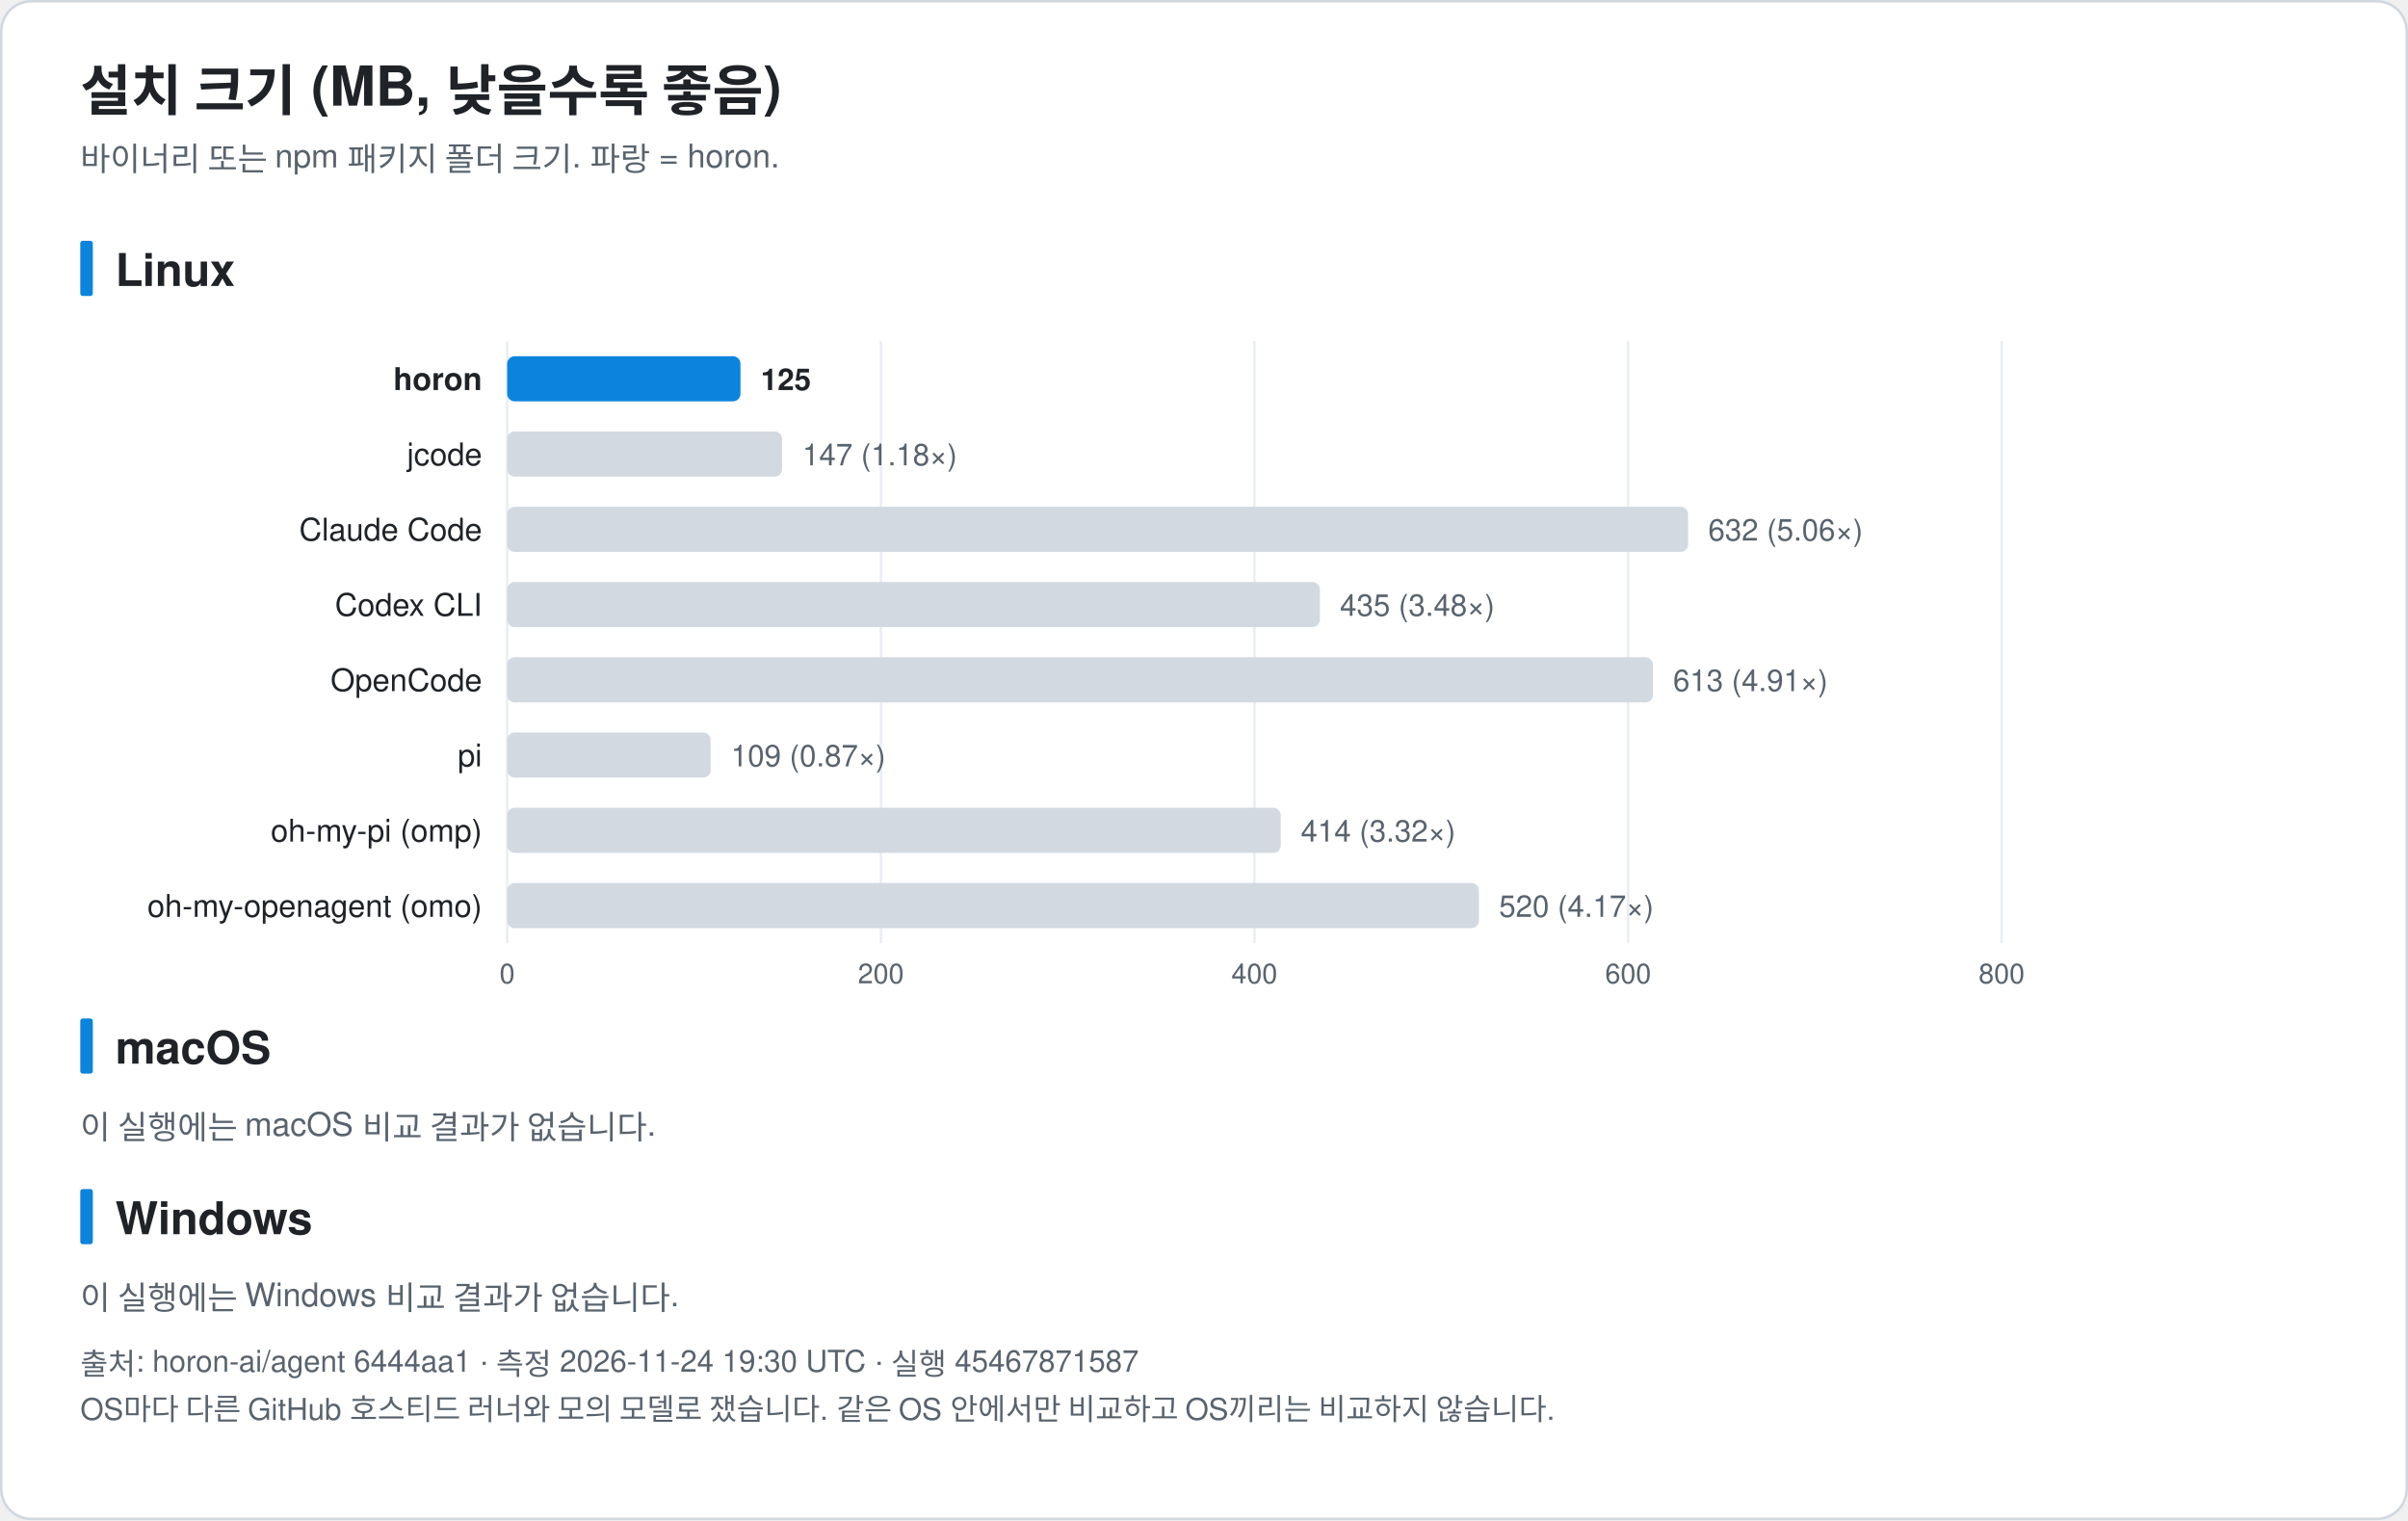
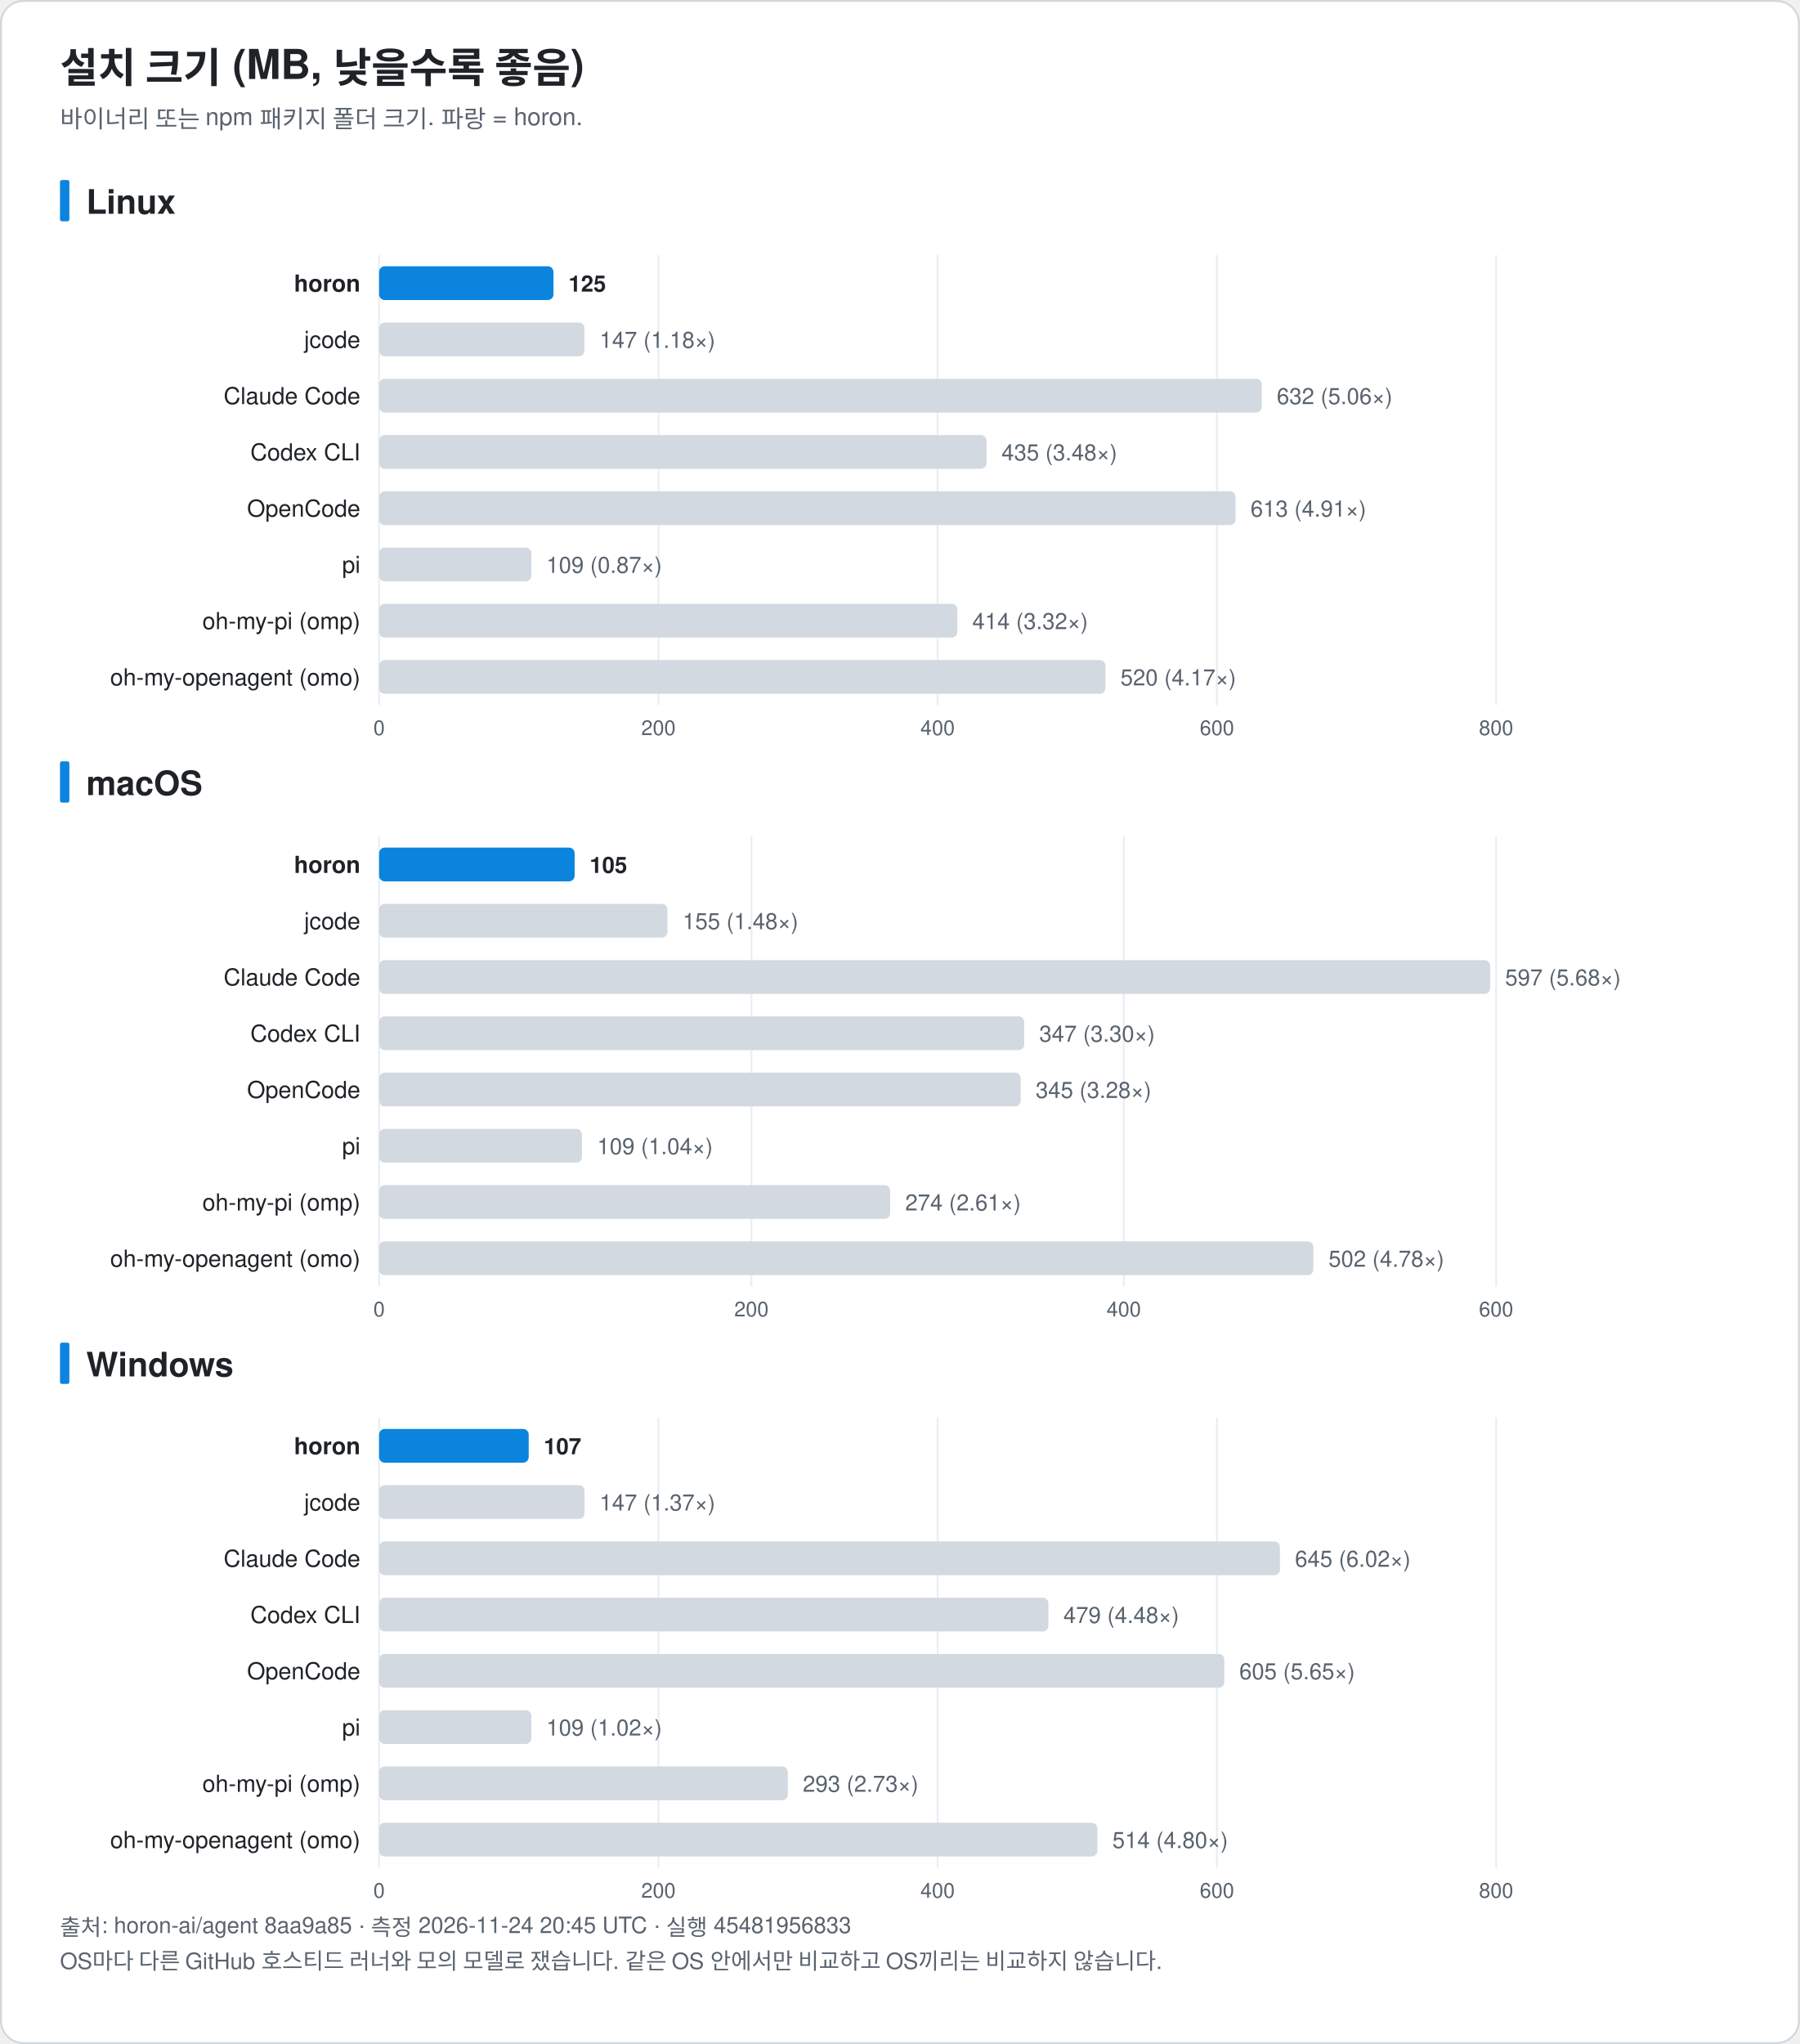
- <svg xmlns="http://www.w3.org/2000/svg" width="960" height="606" viewBox="0 0 960 606" font-family="-apple-system, BlinkMacSystemFont, 'Segoe UI', 'Noto Sans KR', 'Apple SD Gothic Neo', Helvetica, Arial, sans-serif" role="img">
-   <rect x="0.5" y="0.5" width="959" height="605" rx="12" fill="#ffffff" stroke="#d0d7de" />
+ <svg xmlns="http://www.w3.org/2000/svg" width="960" height="1090" viewBox="0 0 960 1090" font-family="-apple-system, BlinkMacSystemFont, 'Segoe UI', 'Noto Sans KR', 'Apple SD Gothic Neo', Helvetica, Arial, sans-serif" role="img">
+   <rect x="0.5" y="0.5" width="959" height="1089" rx="12" fill="#ffffff" stroke="#d0d7de" />
  <text x="32.0" y="44.0" font-size="22" fill="#1f2328" text-anchor="start" font-weight="bold">설치 크기 (MB, 낮을수록 좋음)</text>
  <text x="32.0" y="68.0" font-size="13" fill="#59636e" text-anchor="start" font-weight="normal">바이너리 또는 npm 패키지 폴더 크기. 파랑 = horon.</text>
  <rect x="32" y="96.0" width="5" height="22" rx="1" fill="#0b84de" />
  <text x="46.0" y="114.0" font-size="18" fill="#1f2328" text-anchor="start" font-weight="bold">Linux</text>
  <line x1="202.2" y1="136.0" x2="202.2" y2="376.0" stroke="#eaeef2" />
  <text x="202.2" y="392.0" font-size="11" fill="#59636e" text-anchor="middle" font-weight="normal">0</text>
  <line x1="351.2" y1="136.0" x2="351.2" y2="376.0" stroke="#eaeef2" />
  <text x="351.2" y="392.0" font-size="11" fill="#59636e" text-anchor="middle" font-weight="normal">200</text>
  <line x1="500.1" y1="136.0" x2="500.1" y2="376.0" stroke="#eaeef2" />
  <text x="500.1" y="392.0" font-size="11" fill="#59636e" text-anchor="middle" font-weight="normal">400</text>
  <line x1="649.1" y1="136.0" x2="649.1" y2="376.0" stroke="#eaeef2" />
  <text x="649.1" y="392.0" font-size="11" fill="#59636e" text-anchor="middle" font-weight="normal">600</text>
  <line x1="798.0" y1="136.0" x2="798.0" y2="376.0" stroke="#eaeef2" />
  <text x="798.0" y="392.0" font-size="11" fill="#59636e" text-anchor="middle" font-weight="normal">800</text>
  <text x="192.2" y="155.5" font-size="12.5" fill="#1f2328" text-anchor="end" font-weight="bold">horon</text>
  <rect x="202.2" y="142.0" width="93.0" height="18" rx="3" fill="#0b84de" />
-   <text x="303.3" y="155.5" font-size="12" fill="#1f2328" text-anchor="start" font-weight="bold">125</text>
+   <text x="303.2" y="155.5" font-size="12" fill="#1f2328" text-anchor="start" font-weight="bold">125</text>
  <text x="192.2" y="185.5" font-size="12.5" fill="#1f2328" text-anchor="end" font-weight="normal">jcode</text>
-   <rect x="202.2" y="172.0" width="109.6" height="18" rx="3" fill="#d3d9e1" />
-   <text x="319.9" y="185.5" font-size="12" fill="#59636e" text-anchor="start" font-weight="normal">147 (1.18×)</text>
+   <rect x="202.2" y="172.0" width="109.5" height="18" rx="3" fill="#d3d9e1" />
+   <text x="319.8" y="185.5" font-size="12" fill="#59636e" text-anchor="start" font-weight="normal">147 (1.18×)</text>
  <text x="192.2" y="215.5" font-size="12.5" fill="#1f2328" text-anchor="end" font-weight="normal">Claude Code</text>
  <rect x="202.2" y="202.0" width="470.8" height="18" rx="3" fill="#d3d9e1" />
  <text x="681.0" y="215.5" font-size="12" fill="#59636e" text-anchor="start" font-weight="normal">632 (5.06×)</text>
  <text x="192.2" y="245.5" font-size="12.5" fill="#1f2328" text-anchor="end" font-weight="normal">Codex CLI</text>
  <rect x="202.2" y="232.0" width="324.0" height="18" rx="3" fill="#d3d9e1" />
  <text x="534.2" y="245.5" font-size="12" fill="#59636e" text-anchor="start" font-weight="normal">435 (3.48×)</text>
  <text x="192.2" y="275.5" font-size="12.5" fill="#1f2328" text-anchor="end" font-weight="normal">OpenCode</text>
  <rect x="202.2" y="262.0" width="456.8" height="18" rx="3" fill="#d3d9e1" />
  <text x="667.0" y="275.5" font-size="12" fill="#59636e" text-anchor="start" font-weight="normal">613 (4.91×)</text>
  <text x="192.2" y="305.5" font-size="12.5" fill="#1f2328" text-anchor="end" font-weight="normal">pi</text>
-   <rect x="202.2" y="292.0" width="81.1" height="18" rx="3" fill="#d3d9e1" />
+   <rect x="202.2" y="292.0" width="81.2" height="18" rx="3" fill="#d3d9e1" />
  <text x="291.4" y="305.5" font-size="12" fill="#59636e" text-anchor="start" font-weight="normal">109 (0.87×)</text>
  <text x="192.2" y="335.5" font-size="12.5" fill="#1f2328" text-anchor="end" font-weight="normal">oh-my-pi (omp)</text>
  <rect x="202.2" y="322.0" width="308.4" height="18" rx="3" fill="#d3d9e1" />
  <text x="518.6" y="335.5" font-size="12" fill="#59636e" text-anchor="start" font-weight="normal">414 (3.32×)</text>
  <text x="192.2" y="365.5" font-size="12.5" fill="#1f2328" text-anchor="end" font-weight="normal">oh-my-openagent (omo)</text>
  <rect x="202.2" y="352.0" width="387.4" height="18" rx="3" fill="#d3d9e1" />
  <text x="597.6" y="365.5" font-size="12" fill="#59636e" text-anchor="start" font-weight="normal">520 (4.17×)</text>
  <rect x="32" y="406.0" width="5" height="22" rx="1" fill="#0b84de" />
  <text x="46.0" y="424.0" font-size="18" fill="#1f2328" text-anchor="start" font-weight="bold">macOS</text>
-   <text x="32.0" y="454.0" font-size="13" fill="#59636e" text-anchor="start" font-weight="normal">이 실행에는 macOS 비교 결과가 없습니다.</text>
-   <rect x="32" y="474.0" width="5" height="22" rx="1" fill="#0b84de" />
-   <text x="46.0" y="492.0" font-size="18" fill="#1f2328" text-anchor="start" font-weight="bold">Windows</text>
-   <text x="32.0" y="522.0" font-size="13" fill="#59636e" text-anchor="start" font-weight="normal">이 실행에는 Windows 비교 결과가 없습니다.</text>
-   <text x="32.0" y="548.0" font-size="12" fill="#59636e" text-anchor="start" font-weight="normal">출처: horon-ai/agent 6444aa1 · 측정 2026-11-24 19:30 UTC · 실행 45467871587</text>
-   <text x="32.0" y="566.0" font-size="12" fill="#59636e" text-anchor="start" font-weight="normal">OS마다 다른 GitHub 호스티드 러너와 모의 모델로 쟀습니다. 같은 OS 안에서만 비교하고 OS끼리는 비교하지 않습니다.</text>
+   <line x1="202.2" y1="446.0" x2="202.2" y2="686.0" stroke="#eaeef2" />
+   <text x="202.2" y="702.0" font-size="11" fill="#59636e" text-anchor="middle" font-weight="normal">0</text>
+   <line x1="400.8" y1="446.0" x2="400.8" y2="686.0" stroke="#eaeef2" />
+   <text x="400.8" y="702.0" font-size="11" fill="#59636e" text-anchor="middle" font-weight="normal">200</text>
+   <line x1="599.4" y1="446.0" x2="599.4" y2="686.0" stroke="#eaeef2" />
+   <text x="599.4" y="702.0" font-size="11" fill="#59636e" text-anchor="middle" font-weight="normal">400</text>
+   <line x1="798.0" y1="446.0" x2="798.0" y2="686.0" stroke="#eaeef2" />
+   <text x="798.0" y="702.0" font-size="11" fill="#59636e" text-anchor="middle" font-weight="normal">600</text>
+   <text x="192.2" y="465.5" font-size="12.5" fill="#1f2328" text-anchor="end" font-weight="bold">horon</text>
+   <rect x="202.2" y="452.0" width="104.3" height="18" rx="3" fill="#0b84de" />
+   <text x="314.5" y="465.5" font-size="12" fill="#1f2328" text-anchor="start" font-weight="bold">105</text>
+   <text x="192.2" y="495.5" font-size="12.5" fill="#1f2328" text-anchor="end" font-weight="normal">jcode</text>
+   <rect x="202.2" y="482.0" width="153.8" height="18" rx="3" fill="#d3d9e1" />
+   <text x="364.1" y="495.5" font-size="12" fill="#59636e" text-anchor="start" font-weight="normal">155 (1.48×)</text>
+   <text x="192.2" y="525.5" font-size="12.5" fill="#1f2328" text-anchor="end" font-weight="normal">Claude Code</text>
+   <rect x="202.2" y="512.0" width="592.6" height="18" rx="3" fill="#d3d9e1" />
+   <text x="802.8" y="525.5" font-size="12" fill="#59636e" text-anchor="start" font-weight="normal">597 (5.68×)</text>
+   <text x="192.2" y="555.5" font-size="12.5" fill="#1f2328" text-anchor="end" font-weight="normal">Codex CLI</text>
+   <rect x="202.2" y="542.0" width="344.1" height="18" rx="3" fill="#d3d9e1" />
+   <text x="554.3" y="555.5" font-size="12" fill="#59636e" text-anchor="start" font-weight="normal">347 (3.30×)</text>
+   <text x="192.2" y="585.5" font-size="12.5" fill="#1f2328" text-anchor="end" font-weight="normal">OpenCode</text>
+   <rect x="202.2" y="572.0" width="342.2" height="18" rx="3" fill="#d3d9e1" />
+   <text x="552.4" y="585.5" font-size="12" fill="#59636e" text-anchor="start" font-weight="normal">345 (3.28×)</text>
+   <text x="192.2" y="615.5" font-size="12.5" fill="#1f2328" text-anchor="end" font-weight="normal">pi</text>
+   <rect x="202.2" y="602.0" width="108.2" height="18" rx="3" fill="#d3d9e1" />
+   <text x="318.5" y="615.5" font-size="12" fill="#59636e" text-anchor="start" font-weight="normal">109 (1.04×)</text>
+   <text x="192.2" y="645.5" font-size="12.5" fill="#1f2328" text-anchor="end" font-weight="normal">oh-my-pi (omp)</text>
+   <rect x="202.2" y="632.0" width="272.6" height="18" rx="3" fill="#d3d9e1" />
+   <text x="482.8" y="645.5" font-size="12" fill="#59636e" text-anchor="start" font-weight="normal">274 (2.61×)</text>
+   <text x="192.2" y="675.5" font-size="12.5" fill="#1f2328" text-anchor="end" font-weight="normal">oh-my-openagent (omo)</text>
+   <rect x="202.2" y="662.0" width="498.3" height="18" rx="3" fill="#d3d9e1" />
+   <text x="708.6" y="675.5" font-size="12" fill="#59636e" text-anchor="start" font-weight="normal">502 (4.78×)</text>
+   <rect x="32" y="716.0" width="5" height="22" rx="1" fill="#0b84de" />
+   <text x="46.0" y="734.0" font-size="18" fill="#1f2328" text-anchor="start" font-weight="bold">Windows</text>
+   <line x1="202.2" y1="756.0" x2="202.2" y2="996.0" stroke="#eaeef2" />
+   <text x="202.2" y="1012.0" font-size="11" fill="#59636e" text-anchor="middle" font-weight="normal">0</text>
+   <line x1="351.2" y1="756.0" x2="351.2" y2="996.0" stroke="#eaeef2" />
+   <text x="351.2" y="1012.0" font-size="11" fill="#59636e" text-anchor="middle" font-weight="normal">200</text>
+   <line x1="500.1" y1="756.0" x2="500.1" y2="996.0" stroke="#eaeef2" />
+   <text x="500.1" y="1012.0" font-size="11" fill="#59636e" text-anchor="middle" font-weight="normal">400</text>
+   <line x1="649.1" y1="756.0" x2="649.1" y2="996.0" stroke="#eaeef2" />
+   <text x="649.1" y="1012.0" font-size="11" fill="#59636e" text-anchor="middle" font-weight="normal">600</text>
+   <line x1="798.0" y1="756.0" x2="798.0" y2="996.0" stroke="#eaeef2" />
+   <text x="798.0" y="1012.0" font-size="11" fill="#59636e" text-anchor="middle" font-weight="normal">800</text>
+   <text x="192.2" y="775.5" font-size="12.5" fill="#1f2328" text-anchor="end" font-weight="bold">horon</text>
+   <rect x="202.2" y="762.0" width="79.8" height="18" rx="3" fill="#0b84de" />
+   <text x="290.0" y="775.5" font-size="12" fill="#1f2328" text-anchor="start" font-weight="bold">107</text>
+   <text x="192.2" y="805.5" font-size="12.5" fill="#1f2328" text-anchor="end" font-weight="normal">jcode</text>
+   <rect x="202.2" y="792.0" width="109.6" height="18" rx="3" fill="#d3d9e1" />
+   <text x="319.8" y="805.5" font-size="12" fill="#59636e" text-anchor="start" font-weight="normal">147 (1.37×)</text>
+   <text x="192.2" y="835.5" font-size="12.5" fill="#1f2328" text-anchor="end" font-weight="normal">Claude Code</text>
+   <rect x="202.2" y="822.0" width="480.5" height="18" rx="3" fill="#d3d9e1" />
+   <text x="690.7" y="835.5" font-size="12" fill="#59636e" text-anchor="start" font-weight="normal">645 (6.02×)</text>
+   <text x="192.2" y="865.5" font-size="12.5" fill="#1f2328" text-anchor="end" font-weight="normal">Codex CLI</text>
+   <rect x="202.2" y="852.0" width="357.0" height="18" rx="3" fill="#d3d9e1" />
+   <text x="567.2" y="865.5" font-size="12" fill="#59636e" text-anchor="start" font-weight="normal">479 (4.48×)</text>
+   <text x="192.2" y="895.5" font-size="12.5" fill="#1f2328" text-anchor="end" font-weight="normal">OpenCode</text>
+   <rect x="202.2" y="882.0" width="450.8" height="18" rx="3" fill="#d3d9e1" />
+   <text x="661.0" y="895.5" font-size="12" fill="#59636e" text-anchor="start" font-weight="normal">605 (5.65×)</text>
+   <text x="192.2" y="925.5" font-size="12.5" fill="#1f2328" text-anchor="end" font-weight="normal">pi</text>
+   <rect x="202.2" y="912.0" width="81.2" height="18" rx="3" fill="#d3d9e1" />
+   <text x="291.4" y="925.5" font-size="12" fill="#59636e" text-anchor="start" font-weight="normal">109 (1.02×)</text>
+   <text x="192.2" y="955.5" font-size="12.5" fill="#1f2328" text-anchor="end" font-weight="normal">oh-my-pi (omp)</text>
+   <rect x="202.2" y="942.0" width="218.0" height="18" rx="3" fill="#d3d9e1" />
+   <text x="428.2" y="955.5" font-size="12" fill="#59636e" text-anchor="start" font-weight="normal">293 (2.73×)</text>
+   <text x="192.2" y="985.5" font-size="12.5" fill="#1f2328" text-anchor="end" font-weight="normal">oh-my-openagent (omo)</text>
+   <rect x="202.2" y="972.0" width="383.1" height="18" rx="3" fill="#d3d9e1" />
+   <text x="593.3" y="985.5" font-size="12" fill="#59636e" text-anchor="start" font-weight="normal">514 (4.80×)</text>
+   <text x="32.0" y="1032.0" font-size="12" fill="#59636e" text-anchor="start" font-weight="normal">출처: horon-ai/agent 8aa9a85 · 측정 2026-11-24 20:45 UTC · 실행 45481956833</text>
+   <text x="32.0" y="1050.0" font-size="12" fill="#59636e" text-anchor="start" font-weight="normal">OS마다 다른 GitHub 호스티드 러너와 모의 모델로 쟀습니다. 같은 OS 안에서만 비교하고 OS끼리는 비교하지 않습니다.</text>
</svg>
